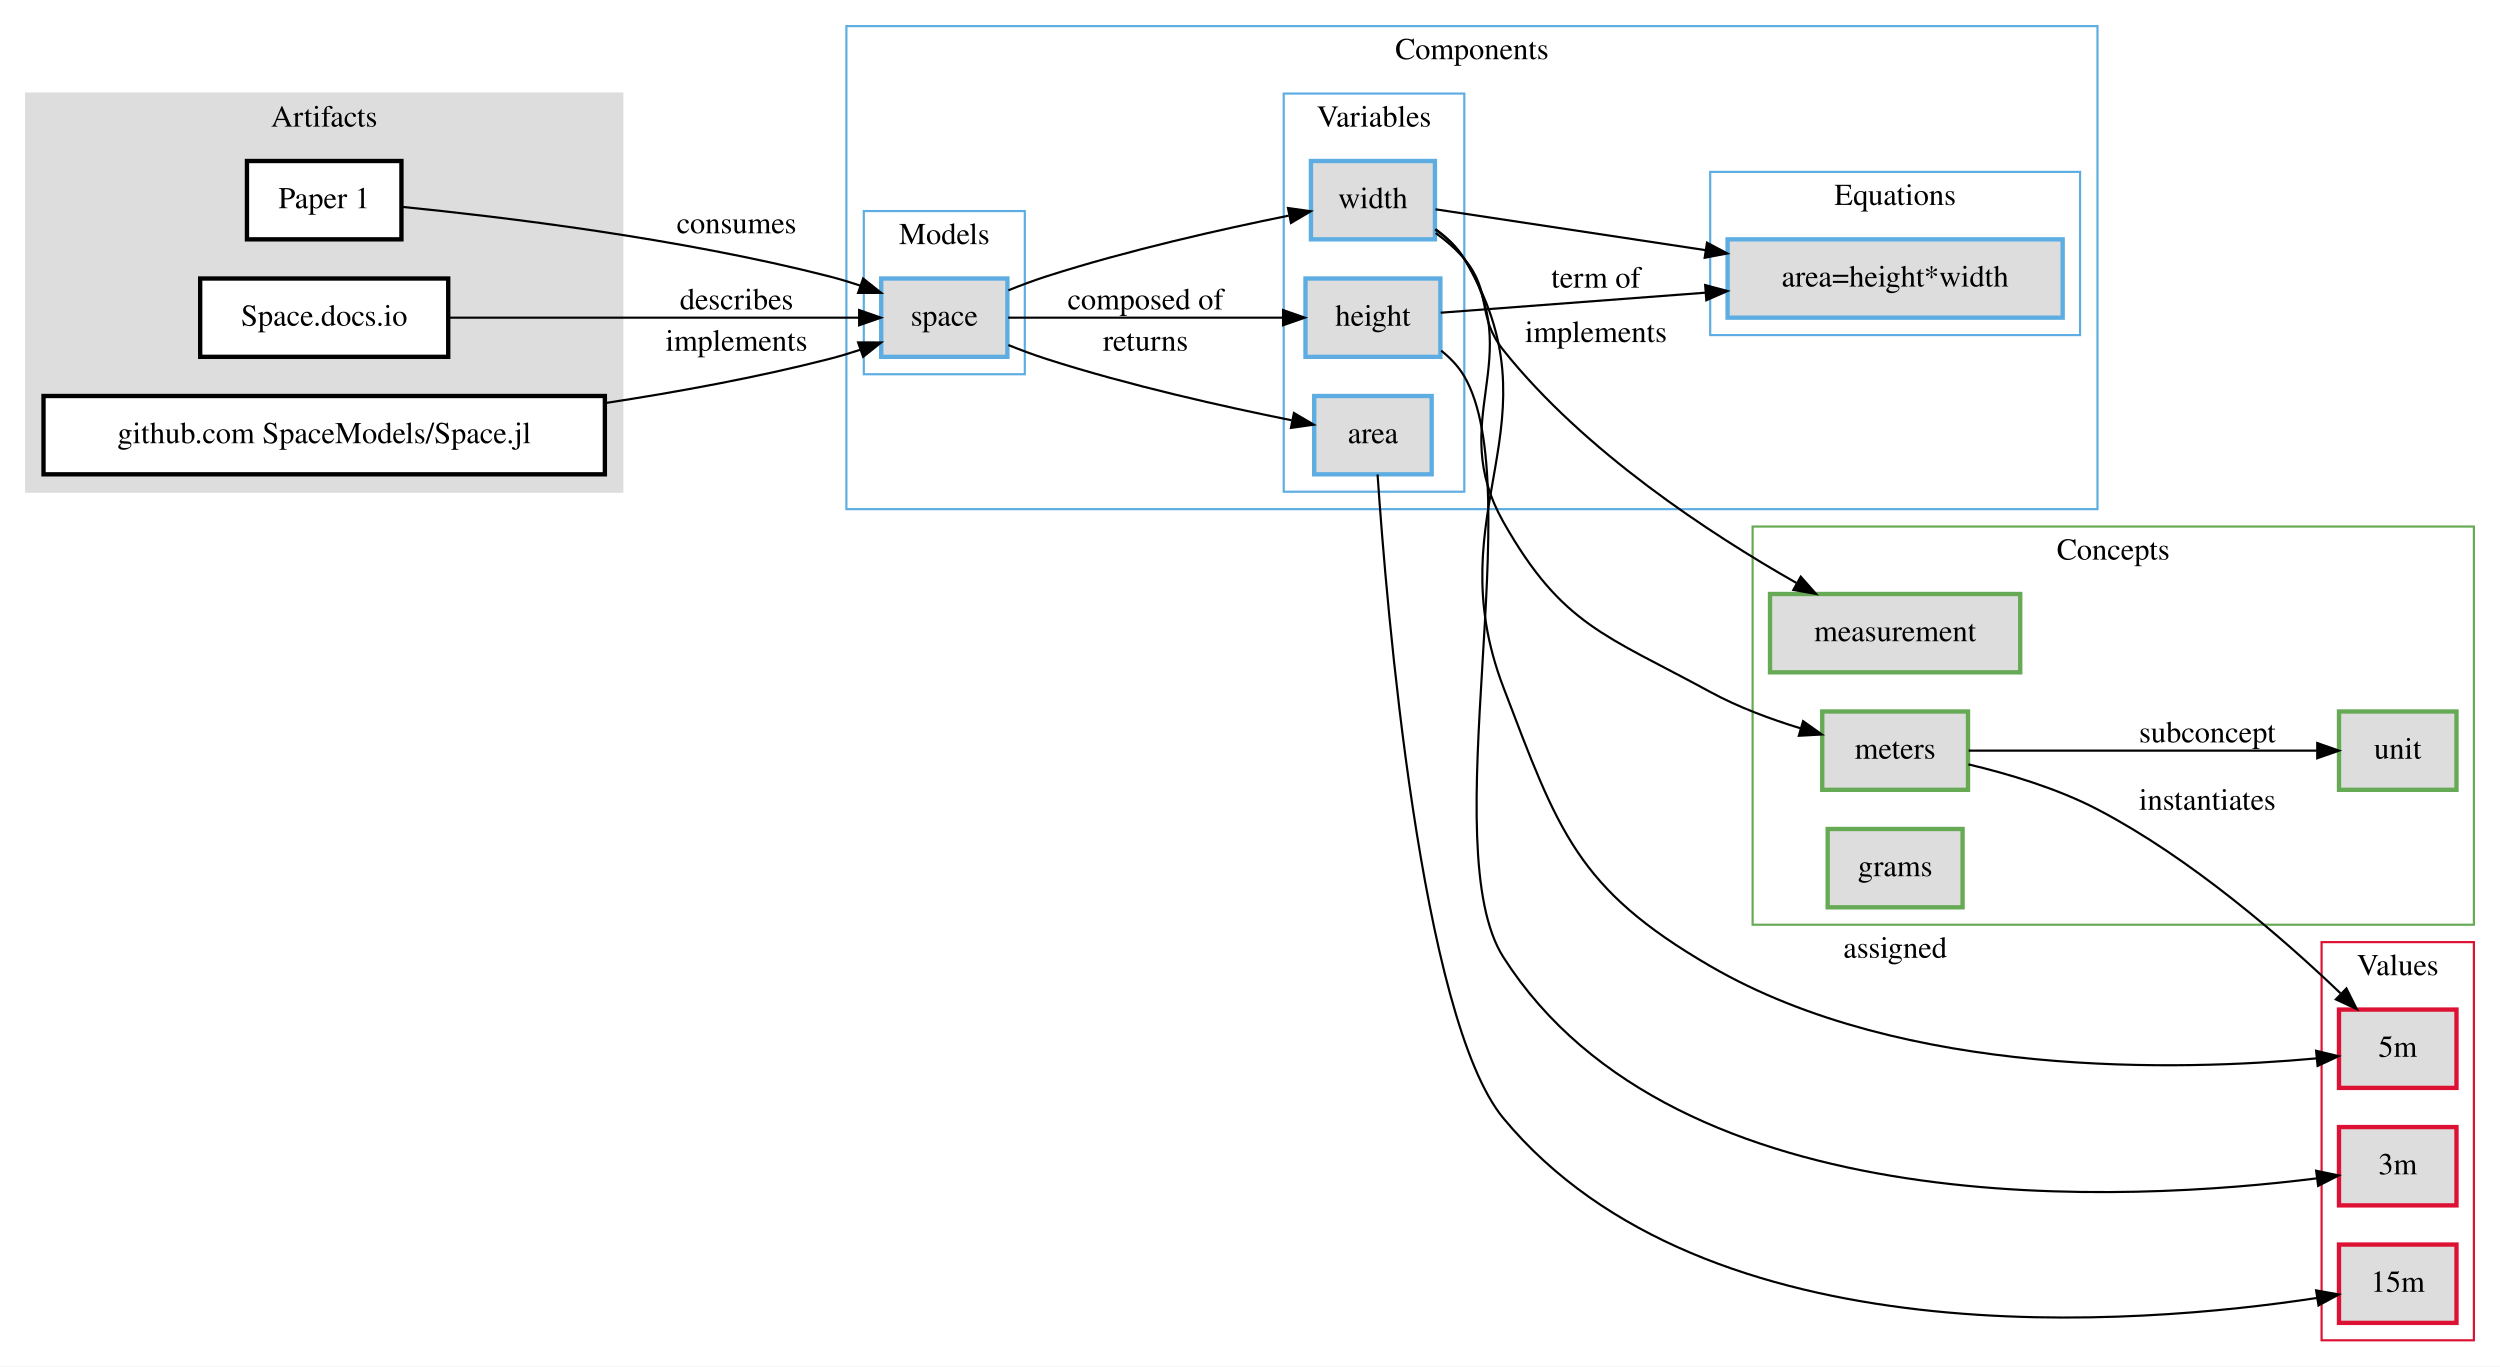
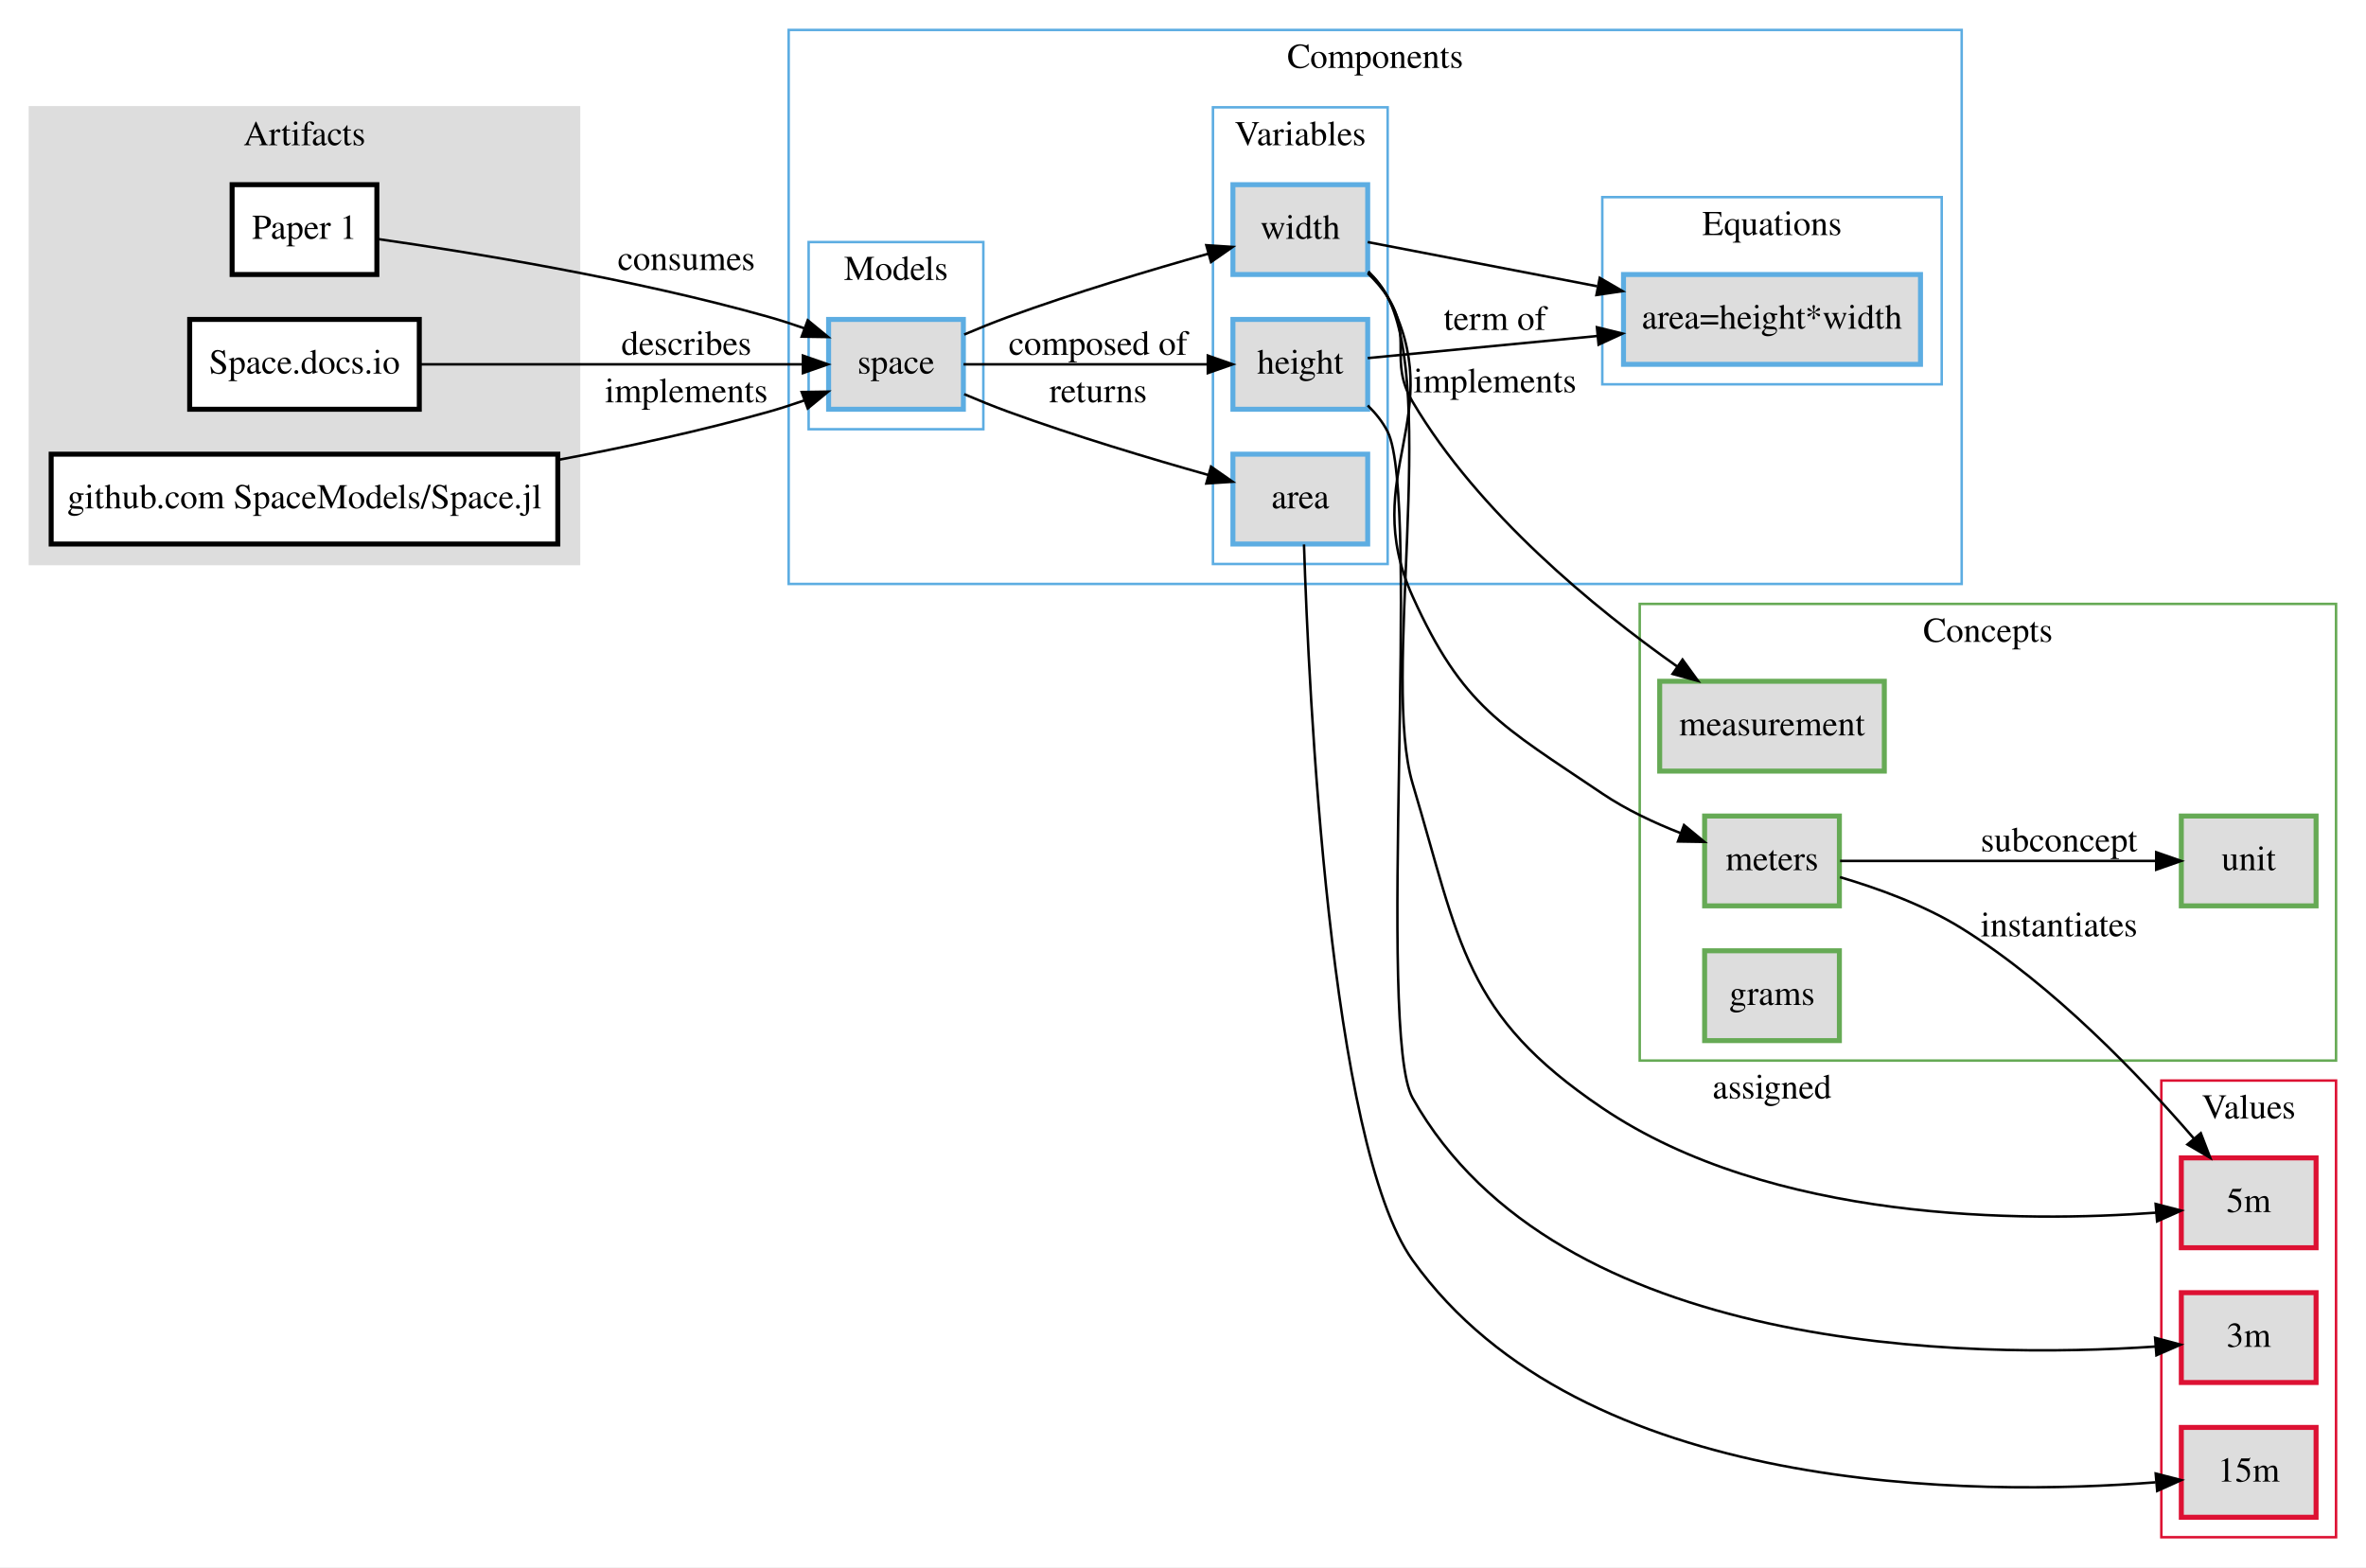
- <svg xmlns="http://www.w3.org/2000/svg" width="1149pt" height="628pt" viewBox="0.00 0.00 1149.00 628.00">
+ <svg xmlns="http://www.w3.org/2000/svg" width="948pt" height="628pt" viewBox="0.00 0.00 948.00 628.00">
  <g id="graph0" class="graph" transform="scale(1 1) rotate(0) translate(4 624)">
-     <polygon fill="white" stroke="none" points="-4,4 -4,-624 1145,-624 1145,4 -4,4" />
+     <polygon fill="white" stroke="none" points="-4,4 -4,-624 944,-624 944,4 -4,4" />
    <g id="clust1" class="cluster">
-       <polygon fill="#dddddd" stroke="#dddddd" points="8,-398 8,-581 282,-581 282,-398 8,-398" />
-       <text text-anchor="middle" x="145" y="-565.8" font-family="Times,serif" font-size="14.00">Artifacts</text>
+       <polygon fill="#dddddd" stroke="#dddddd" points="8,-398 8,-581 228,-581 228,-398 8,-398" />
+       <text text-anchor="middle" x="118" y="-565.8" font-family="Times,serif" font-size="14.00">Artifacts</text>
    </g>
    <g id="clust2" class="cluster">
-       <polygon fill="none" stroke="#5dade2" points="385,-390 385,-612 960,-612 960,-390 385,-390" />
-       <text text-anchor="middle" x="672.5" y="-596.8" font-family="Times,serif" font-size="14.00">Components</text>
+       <polygon fill="none" stroke="#5dade2" points="312,-390 312,-612 782,-612 782,-390 312,-390" />
+       <text text-anchor="middle" x="547" y="-596.8" font-family="Times,serif" font-size="14.00">Components</text>
    </g>
    <g id="clust3" class="cluster">
-       <polygon fill="none" stroke="#5dade2" points="393,-452 393,-527 467,-527 467,-452 393,-452" />
-       <text text-anchor="middle" x="430" y="-511.8" font-family="Times,serif" font-size="14.00">Models</text>
+       <polygon fill="none" stroke="#5dade2" points="320,-452 320,-527 390,-527 390,-452 320,-452" />
+       <text text-anchor="middle" x="355" y="-511.8" font-family="Times,serif" font-size="14.00">Models</text>
    </g>
    <g id="clust4" class="cluster">
-       <polygon fill="none" stroke="#5dade2" points="586,-398 586,-581 669,-581 669,-398 586,-398" />
-       <text text-anchor="middle" x="627.5" y="-565.8" font-family="Times,serif" font-size="14.00">Variables</text>
+       <polygon fill="none" stroke="#5dade2" points="482,-398 482,-581 552,-581 552,-398 482,-398" />
+       <text text-anchor="middle" x="517" y="-565.8" font-family="Times,serif" font-size="14.00">Variables</text>
    </g>
    <g id="clust5" class="cluster">
-       <polygon fill="none" stroke="#5dade2" points="782,-470 782,-545 952,-545 952,-470 782,-470" />
-       <text text-anchor="middle" x="867" y="-529.8" font-family="Times,serif" font-size="14.00">Equations</text>
+       <polygon fill="none" stroke="#5dade2" points="638,-470 638,-545 774,-545 774,-470 638,-470" />
+       <text text-anchor="middle" x="706" y="-529.8" font-family="Times,serif" font-size="14.00">Equations</text>
    </g>
    <g id="clust6" class="cluster">
-       <polygon fill="none" stroke="#66aa55" points="801.5,-199 801.5,-382 1133,-382 1133,-199 801.5,-199" />
-       <text text-anchor="middle" x="967.25" y="-366.8" font-family="Times,serif" font-size="14.00">Concepts</text>
+       <polygon fill="none" stroke="#66aa55" points="653,-199 653,-382 932,-382 932,-199 653,-199" />
+       <text text-anchor="middle" x="792.5" y="-366.8" font-family="Times,serif" font-size="14.00">Concepts</text>
    </g>
    <g id="clust7" class="cluster">
-       <polygon fill="none" stroke="#dd1133" points="1063,-8 1063,-191 1133,-191 1133,-8 1063,-8" />
-       <text text-anchor="middle" x="1098" y="-175.8" font-family="Times,serif" font-size="14.00">Values</text>
+       <polygon fill="none" stroke="#dd1133" points="862,-8 862,-191 932,-191 932,-8 862,-8" />
+       <text text-anchor="middle" x="897" y="-175.8" font-family="Times,serif" font-size="14.00">Values</text>
    </g>
    <g id="node1" class="node">
-       <polygon fill="#ffffff" stroke="black" stroke-width="2" points="180.5,-550 109.5,-550 109.5,-514 180.5,-514 180.5,-550" />
-       <text text-anchor="middle" x="145" y="-528.3" font-family="Times,serif" font-size="14.00">Paper 1</text>
+       <polygon fill="#ffffff" stroke="black" stroke-width="2" points="147,-550 89,-550 89,-514 147,-514 147,-550" />
+       <text text-anchor="middle" x="118" y="-528.3" font-family="Times,serif" font-size="14.00">Paper 1</text>
    </g>
    <g id="node4" class="node">
-       <polygon fill="#dddddd" stroke="#5dade2" stroke-width="2" points="459,-496 401,-496 401,-460 459,-460 459,-496" />
-       <text text-anchor="middle" x="430" y="-474.3" font-family="Times,serif" font-size="14.00">space</text>
+       <polygon fill="#dddddd" stroke="#5dade2" stroke-width="2" points="382,-496 328,-496 328,-460 382,-460 382,-496" />
+       <text text-anchor="middle" x="355" y="-474.3" font-family="Times,serif" font-size="14.00">space</text>
    </g>
    <g id="edge5" class="edge">
-       <path fill="none" stroke="black" d="M180.872,-528.909C226.479,-524.37 308.622,-514.485 377,-497 381.7,-495.798 386.567,-494.332 391.354,-492.752" />
-       <polygon fill="black" stroke="black" points="392.693,-495.992 400.986,-489.398 390.391,-489.381 392.693,-495.992" />
-       <text text-anchor="middle" x="334.5" y="-516.8" font-family="Times,serif" font-size="14.00">consumes</text>
+       <path fill="none" stroke="black" d="M147.25,-528.237C183.846,-523.005 249.419,-512.404 304,-497 308.67,-495.682 313.516,-494.111 318.272,-492.444" />
+       <polygon fill="black" stroke="black" points="319.641,-495.67 327.824,-488.941 317.23,-489.099 319.641,-495.67" />
+       <text text-anchor="middle" x="271" y="-515.8" font-family="Times,serif" font-size="14.00">consumes</text>
    </g>
    <g id="node2" class="node">
-       <polygon fill="#ffffff" stroke="black" stroke-width="2" points="202,-496 88,-496 88,-460 202,-460 202,-496" />
-       <text text-anchor="middle" x="145" y="-474.3" font-family="Times,serif" font-size="14.00">Space.docs.io</text>
+       <polygon fill="#ffffff" stroke="black" stroke-width="2" points="164,-496 72,-496 72,-460 164,-460 164,-496" />
+       <text text-anchor="middle" x="118" y="-474.3" font-family="Times,serif" font-size="14.00">Space.docs.io</text>
    </g>
    <g id="edge4" class="edge">
-       <path fill="none" stroke="black" d="M202.25,-478C258.115,-478 342.244,-478 390.778,-478" />
-       <polygon fill="black" stroke="black" points="390.861,-481.5 400.861,-478 390.861,-474.5 390.861,-481.5" />
-       <text text-anchor="middle" x="334.5" y="-481.8" font-family="Times,serif" font-size="14.00">describes</text>
+       <path fill="none" stroke="black" d="M164.032,-478C208.659,-478 276.167,-478 317.54,-478" />
+       <polygon fill="black" stroke="black" points="317.718,-481.5 327.718,-478 317.718,-474.5 317.718,-481.5" />
+       <text text-anchor="middle" x="271" y="-481.8" font-family="Times,serif" font-size="14.00">describes</text>
    </g>
    <g id="node3" class="node">
-       <polygon fill="#ffffff" stroke="black" stroke-width="2" points="274,-442 16,-442 16,-406 274,-406 274,-442" />
-       <text text-anchor="middle" x="145" y="-420.3" font-family="Times,serif" font-size="14.00">github.com SpaceModels/Space.jl</text>
+       <polygon fill="#ffffff" stroke="black" stroke-width="2" points="219.5,-442 16.5,-442 16.5,-406 219.5,-406 219.5,-442" />
+       <text text-anchor="middle" x="118" y="-420.3" font-family="Times,serif" font-size="14.00">github.com SpaceModels/Space.jl</text>
    </g>
    <g id="edge15" class="edge">
-       <path fill="none" stroke="black" d="M274.005,-438.737C307.772,-443.889 343.99,-450.559 377,-459 381.7,-460.202 386.567,-461.668 391.354,-463.248" />
-       <polygon fill="black" stroke="black" points="390.391,-466.619 400.986,-466.602 392.693,-460.008 390.391,-466.619" />
-       <text text-anchor="middle" x="334.5" y="-462.8" font-family="Times,serif" font-size="14.00">implements</text>
+       <path fill="none" stroke="black" d="M219.602,-439.703C247.19,-444.909 276.945,-451.365 304,-459 308.67,-460.318 313.516,-461.889 318.272,-463.556" />
+       <polygon fill="black" stroke="black" points="317.23,-466.901 327.824,-467.059 319.641,-460.33 317.23,-466.901" />
+       <text text-anchor="middle" x="271" y="-462.8" font-family="Times,serif" font-size="14.00">implements</text>
    </g>
    <g id="node5" class="node">
-       <polygon fill="#dddddd" stroke="#5dade2" stroke-width="2" points="658,-496 596,-496 596,-460 658,-460 658,-496" />
-       <text text-anchor="middle" x="627" y="-474.3" font-family="Times,serif" font-size="14.00">height</text>
+       <polygon fill="#dddddd" stroke="#5dade2" stroke-width="2" points="544,-496 490,-496 490,-460 544,-460 544,-496" />
+       <text text-anchor="middle" x="517" y="-474.3" font-family="Times,serif" font-size="14.00">height</text>
    </g>
    <g id="edge6" class="edge">
-       <path fill="none" stroke="black" d="M459.355,-478C492.569,-478 547.839,-478 585.548,-478" />
-       <polygon fill="black" stroke="black" points="585.685,-481.5 595.685,-478 585.685,-474.5 585.685,-481.5" />
-       <text text-anchor="middle" x="522.5" y="-481.8" font-family="Times,serif" font-size="14.00">composed of</text>
+       <path fill="none" stroke="black" d="M382.063,-478C408.562,-478 449.839,-478 479.567,-478" />
+       <polygon fill="black" stroke="black" points="479.948,-481.5 489.948,-478 479.948,-474.5 479.948,-481.5" />
+       <text text-anchor="middle" x="436" y="-481.8" font-family="Times,serif" font-size="14.00">composed of</text>
    </g>
    <g id="node7" class="node">
-       <polygon fill="#dddddd" stroke="#5dade2" stroke-width="2" points="655.5,-550 598.5,-550 598.5,-514 655.5,-514 655.5,-550" />
-       <text text-anchor="middle" x="627" y="-528.3" font-family="Times,serif" font-size="14.00">width</text>
+       <polygon fill="#dddddd" stroke="#5dade2" stroke-width="2" points="544,-550 490,-550 490,-514 544,-514 544,-550" />
+       <text text-anchor="middle" x="517" y="-528.3" font-family="Times,serif" font-size="14.00">width</text>
    </g>
    <g id="edge8" class="edge">
-       <path fill="none" stroke="black" d="M459.444,-490.582C465.194,-492.888 471.242,-495.148 477,-497 514.223,-508.973 557.884,-518.746 588.283,-524.892" />
-       <polygon fill="black" stroke="black" points="587.96,-528.396 598.45,-526.912 589.324,-521.53 587.96,-528.396" />
+       <path fill="none" stroke="black" d="M382.327,-489.951C388.1,-492.408 394.217,-494.887 400,-497 426.505,-506.685 457.085,-515.831 480.191,-522.343" />
+       <polygon fill="black" stroke="black" points="479.347,-525.741 489.92,-525.054 481.227,-518.998 479.347,-525.741" />
    </g>
    <g id="node8" class="node">
-       <polygon fill="#dddddd" stroke="#5dade2" stroke-width="2" points="654,-442 600,-442 600,-406 654,-406 654,-442" />
-       <text text-anchor="middle" x="627" y="-420.3" font-family="Times,serif" font-size="14.00">area</text>
+       <polygon fill="#dddddd" stroke="#5dade2" stroke-width="2" points="544,-442 490,-442 490,-406 544,-406 544,-442" />
+       <text text-anchor="middle" x="517" y="-420.3" font-family="Times,serif" font-size="14.00">area</text>
    </g>
    <g id="edge7" class="edge">
-       <path fill="none" stroke="black" d="M459.444,-465.418C465.194,-463.112 471.242,-460.852 477,-459 514.788,-446.845 559.212,-436.958 589.66,-430.83" />
-       <polygon fill="black" stroke="black" points="590.682,-434.196 599.813,-428.822 589.324,-427.329 590.682,-434.196" />
-       <text text-anchor="middle" x="522.5" y="-462.8" font-family="Times,serif" font-size="14.00">returns</text>
+       <path fill="none" stroke="black" d="M382.327,-466.049C388.1,-463.592 394.217,-461.113 400,-459 426.505,-449.315 457.085,-440.169 480.191,-433.657" />
+       <polygon fill="black" stroke="black" points="481.227,-437.002 489.92,-430.946 479.347,-430.259 481.227,-437.002" />
+       <text text-anchor="middle" x="436" y="-462.8" font-family="Times,serif" font-size="14.00">returns</text>
    </g>
    <g id="node6" class="node">
-       <polygon fill="#dddddd" stroke="#5dade2" stroke-width="2" points="944,-514 790,-514 790,-478 944,-478 944,-514" />
-       <text text-anchor="middle" x="867" y="-492.3" font-family="Times,serif" font-size="14.00">area=height*width</text>
+       <polygon fill="#dddddd" stroke="#5dade2" stroke-width="2" points="765.5,-514 646.5,-514 646.5,-478 765.5,-478 765.5,-514" />
+       <text text-anchor="middle" x="706" y="-492.3" font-family="Times,serif" font-size="14.00">area=height*width</text>
    </g>
    <g id="edge1" class="edge">
-       <path fill="none" stroke="black" d="M658.143,-480.28C688.656,-482.587 737.278,-486.265 779.826,-489.483" />
-       <polygon fill="black" stroke="black" points="779.694,-492.983 789.93,-490.247 780.222,-486.003 779.694,-492.983" />
-       <text text-anchor="middle" x="729.5" y="-491.8" font-family="Times,serif" font-size="14.00">term of</text>
+       <path fill="none" stroke="black" d="M544.002,-480.503C567.727,-482.787 603.869,-486.265 635.902,-489.349" />
+       <polygon fill="black" stroke="black" points="635.847,-492.86 646.137,-490.334 636.518,-485.892 635.847,-492.86" />
+       <text text-anchor="middle" x="595" y="-491.8" font-family="Times,serif" font-size="14.00">term of</text>
    </g>
    <g id="node14" class="node">
-       <polygon fill="#dddddd" stroke="#dd1133" stroke-width="2" points="1125,-106 1071,-106 1071,-70 1125,-70 1125,-106" />
-       <text text-anchor="middle" x="1098" y="-84.3" font-family="Times,serif" font-size="14.00">3m</text>
+       <polygon fill="#dddddd" stroke="#dd1133" stroke-width="2" points="924,-106 870,-106 870,-70 924,-70 924,-106" />
+       <text text-anchor="middle" x="897" y="-84.3" font-family="Times,serif" font-size="14.00">3m</text>
    </g>
    <g id="edge11" class="edge">
-       <path fill="none" stroke="black" d="M658.365,-462.849C662.561,-459.502 666.338,-455.565 669,-451 698.954,-399.627 654.977,-234.11 687,-184 766.563,-59.5 976.042,-71.746 1060.72,-82.419" />
-       <polygon fill="black" stroke="black" points="1060.5,-85.921 1070.88,-83.769 1061.42,-78.982 1060.5,-85.921" />
+       <path fill="none" stroke="black" d="M544.012,-461.53C547.201,-458.42 550.026,-454.901 552,-451 565.406,-424.512 547.425,-209.864 562,-184 620.157,-80.797 785.577,-79.43 859.515,-84.397" />
+       <polygon fill="black" stroke="black" points="859.503,-87.906 869.737,-85.164 860.027,-80.925 859.503,-87.906" />
    </g>
    <g id="edge2" class="edge">
-       <path fill="none" stroke="black" d="M655.767,-527.8C686.084,-523.214 736.145,-515.642 779.811,-509.037" />
-       <polygon fill="black" stroke="black" points="780.523,-512.469 789.887,-507.513 779.476,-505.548 780.523,-512.469" />
+       <path fill="none" stroke="black" d="M544.002,-526.994C567.727,-522.427 603.869,-515.469 635.902,-509.302" />
+       <polygon fill="black" stroke="black" points="636.979,-512.659 646.137,-507.332 635.655,-505.786 636.979,-512.659" />
    </g>
    <g id="node9" class="node">
-       <polygon fill="#dddddd" stroke="#66aa55" stroke-width="2" points="924.5,-351 809.5,-351 809.5,-315 924.5,-315 924.5,-351" />
-       <text text-anchor="middle" x="867" y="-329.3" font-family="Times,serif" font-size="14.00">measurement</text>
+       <polygon fill="#dddddd" stroke="#66aa55" stroke-width="2" points="751,-351 661,-351 661,-315 751,-315 751,-351" />
+       <text text-anchor="middle" x="706" y="-329.3" font-family="Times,serif" font-size="14.00">measurement</text>
    </g>
    <g id="edge9" class="edge">
-       <path fill="none" stroke="black" d="M655.842,-516.895C660.645,-513.434 665.281,-509.445 669,-505 682.031,-489.424 674.329,-478.871 687,-463 724.128,-416.499 781.878,-378.668 821.691,-356.044" />
-       <polygon fill="black" stroke="black" points="823.628,-358.971 830.649,-351.038 820.213,-352.861 823.628,-358.971" />
-       <text text-anchor="middle" x="729.5" y="-466.8" font-family="Times,serif" font-size="14.00">implements</text>
+       <path fill="none" stroke="black" d="M544.018,-514.512C547.039,-511.621 549.815,-508.434 552,-505 562.301,-488.811 552.244,-479.523 562,-463 588.386,-418.311 635.092,-380.166 667.93,-356.972" />
+       <polygon fill="black" stroke="black" points="670.151,-359.691 676.376,-351.118 666.163,-353.937 670.151,-359.691" />
+       <text text-anchor="middle" x="595" y="-466.8" font-family="Times,serif" font-size="14.00">implements</text>
    </g>
    <g id="node10" class="node">
-       <polygon fill="#dddddd" stroke="#66aa55" stroke-width="2" points="900.5,-297 833.5,-297 833.5,-261 900.5,-261 900.5,-297" />
-       <text text-anchor="middle" x="867" y="-275.3" font-family="Times,serif" font-size="14.00">meters</text>
+       <polygon fill="#dddddd" stroke="#66aa55" stroke-width="2" points="733,-297 679,-297 679,-261 733,-261 733,-297" />
+       <text text-anchor="middle" x="706" y="-275.3" font-family="Times,serif" font-size="14.00">meters</text>
    </g>
    <g id="edge13" class="edge">
-       <path fill="none" stroke="black" d="M655.558,-518.525C660.75,-514.815 665.607,-510.316 669,-505 698.251,-459.169 660.197,-431.304 687,-384 713.932,-336.469 734.037,-332.154 782,-306 794.878,-298.978 809.875,-293.431 823.604,-289.239" />
-       <polygon fill="black" stroke="black" points="824.695,-292.566 833.328,-286.424 822.749,-285.842 824.695,-292.566" />
+       <path fill="none" stroke="black" d="M544.184,-515.125C547.261,-512.107 550.008,-508.722 552,-505 577.253,-457.814 539.953,-433.766 562,-385 582.071,-340.605 597.622,-333.265 638,-306 647.549,-299.552 658.873,-294.255 669.469,-290.113" />
+       <polygon fill="black" stroke="black" points="670.747,-293.372 678.923,-286.634 668.33,-286.803 670.747,-293.372" />
    </g>
    <g id="node13" class="node">
-       <polygon fill="#dddddd" stroke="#dd1133" stroke-width="2" points="1125,-160 1071,-160 1071,-124 1125,-124 1125,-160" />
-       <text text-anchor="middle" x="1098" y="-138.3" font-family="Times,serif" font-size="14.00">5m</text>
+       <polygon fill="#dddddd" stroke="#dd1133" stroke-width="2" points="924,-160 870,-160 870,-124 924,-124 924,-160" />
+       <text text-anchor="middle" x="897" y="-138.3" font-family="Times,serif" font-size="14.00">5m</text>
    </g>
    <g id="edge10" class="edge">
-       <path fill="none" stroke="black" d="M655.788,-518.667C660.965,-514.949 665.759,-510.41 669,-505 714.186,-429.58 655.633,-390.135 687,-308 712.275,-241.817 720.738,-215.581 782,-180 871.38,-128.088 998.971,-131.861 1060.74,-137.577" />
-       <polygon fill="black" stroke="black" points="1060.48,-141.069 1070.77,-138.579 1061.17,-134.103 1060.48,-141.069" />
-       <text text-anchor="middle" x="867" y="-183.8" font-family="Times,serif" font-size="14.00">assigned</text>
+       <path fill="none" stroke="black" d="M544.293,-515.182C547.354,-512.156 550.068,-508.753 552,-505 571.861,-466.422 549.587,-351.577 562,-310 581.146,-245.87 582.537,-217.458 638,-180 705.887,-134.151 806.694,-134.13 859.973,-138.06" />
+       <polygon fill="black" stroke="black" points="859.718,-141.55 869.972,-138.886 860.294,-134.574 859.718,-141.55" />
+       <text text-anchor="middle" x="706" y="-183.8" font-family="Times,serif" font-size="14.00">assigned</text>
    </g>
    <g id="node15" class="node">
-       <polygon fill="#dddddd" stroke="#dd1133" stroke-width="2" points="1125,-52 1071,-52 1071,-16 1125,-16 1125,-52" />
-       <text text-anchor="middle" x="1098" y="-30.3" font-family="Times,serif" font-size="14.00">15m</text>
+       <polygon fill="#dddddd" stroke="#dd1133" stroke-width="2" points="924,-52 870,-52 870,-16 924,-16 924,-52" />
+       <text text-anchor="middle" x="897" y="-30.3" font-family="Times,serif" font-size="14.00">15m</text>
    </g>
    <g id="edge12" class="edge">
-       <path fill="none" stroke="black" d="M629.126,-405.949C633.19,-346.175 648.927,-155.89 687,-110 779.773,1.821 979.084,-14.979 1060.86,-27.454" />
-       <polygon fill="black" stroke="black" points="1060.49,-30.939 1070.92,-29.058 1061.59,-24.027 1060.49,-30.939" />
+       <path fill="none" stroke="black" d="M518.479,-405.827C520.34,-347.419 528.74,-165.591 562,-119 629.788,-24.042 788.083,-24.426 859.682,-30.002" />
+       <polygon fill="black" stroke="black" points="859.736,-33.52 870,-30.89 860.336,-26.546 859.736,-33.52" />
    </g>
    <g id="node11" class="node">
-       <polygon fill="#dddddd" stroke="#66aa55" stroke-width="2" points="1125,-297 1071,-297 1071,-261 1125,-261 1125,-297" />
-       <text text-anchor="middle" x="1098" y="-275.3" font-family="Times,serif" font-size="14.00">unit</text>
+       <polygon fill="#dddddd" stroke="#66aa55" stroke-width="2" points="924,-297 870,-297 870,-261 924,-261 924,-297" />
+       <text text-anchor="middle" x="897" y="-275.3" font-family="Times,serif" font-size="14.00">unit</text>
    </g>
    <g id="edge3" class="edge">
-       <path fill="none" stroke="black" d="M900.81,-279C943.198,-279 1016.75,-279 1060.75,-279" />
-       <polygon fill="black" stroke="black" points="1061,-282.5 1071,-279 1061,-275.5 1061,-282.5" />
-       <text text-anchor="middle" x="1010.5" y="-282.8" font-family="Times,serif" font-size="14.00">subconcept</text>
+       <path fill="none" stroke="black" d="M733.28,-279C766.144,-279 822.581,-279 859.592,-279" />
+       <polygon fill="black" stroke="black" points="859.944,-282.5 869.944,-279 859.944,-275.5 859.944,-282.5" />
+       <text text-anchor="middle" x="821" y="-282.8" font-family="Times,serif" font-size="14.00">subconcept</text>
    </g>
    <g id="edge14" class="edge">
-       <path fill="none" stroke="black" d="M900.693,-272.691C918.829,-268.396 941.406,-261.704 960,-252 1003.13,-229.491 1045.7,-192.33 1071.66,-167.512" />
-       <polygon fill="black" stroke="black" points="1074.42,-169.709 1079.17,-160.236 1069.55,-164.683 1074.42,-169.709" />
-       <text text-anchor="middle" x="1010.5" y="-251.8" font-family="Times,serif" font-size="14.00">instantiates</text>
+       <path fill="none" stroke="black" d="M733.22,-272.518C748.21,-268.107 766.96,-261.357 782,-252 818.926,-229.026 853.729,-192.466 874.944,-167.868" />
+       <polygon fill="black" stroke="black" points="877.8,-169.911 881.601,-160.021 872.462,-165.382 877.8,-169.911" />
+       <text text-anchor="middle" x="821" y="-248.8" font-family="Times,serif" font-size="14.00">instantiates</text>
    </g>
    <g id="node12" class="node">
-       <polygon fill="#dddddd" stroke="#66aa55" stroke-width="2" points="898,-243 836,-243 836,-207 898,-207 898,-243" />
-       <text text-anchor="middle" x="867" y="-221.3" font-family="Times,serif" font-size="14.00">grams</text>
+       <polygon fill="#dddddd" stroke="#66aa55" stroke-width="2" points="733,-243 679,-243 679,-207 733,-207 733,-243" />
+       <text text-anchor="middle" x="706" y="-221.3" font-family="Times,serif" font-size="14.00">grams</text>
    </g>
  </g>
</svg>
